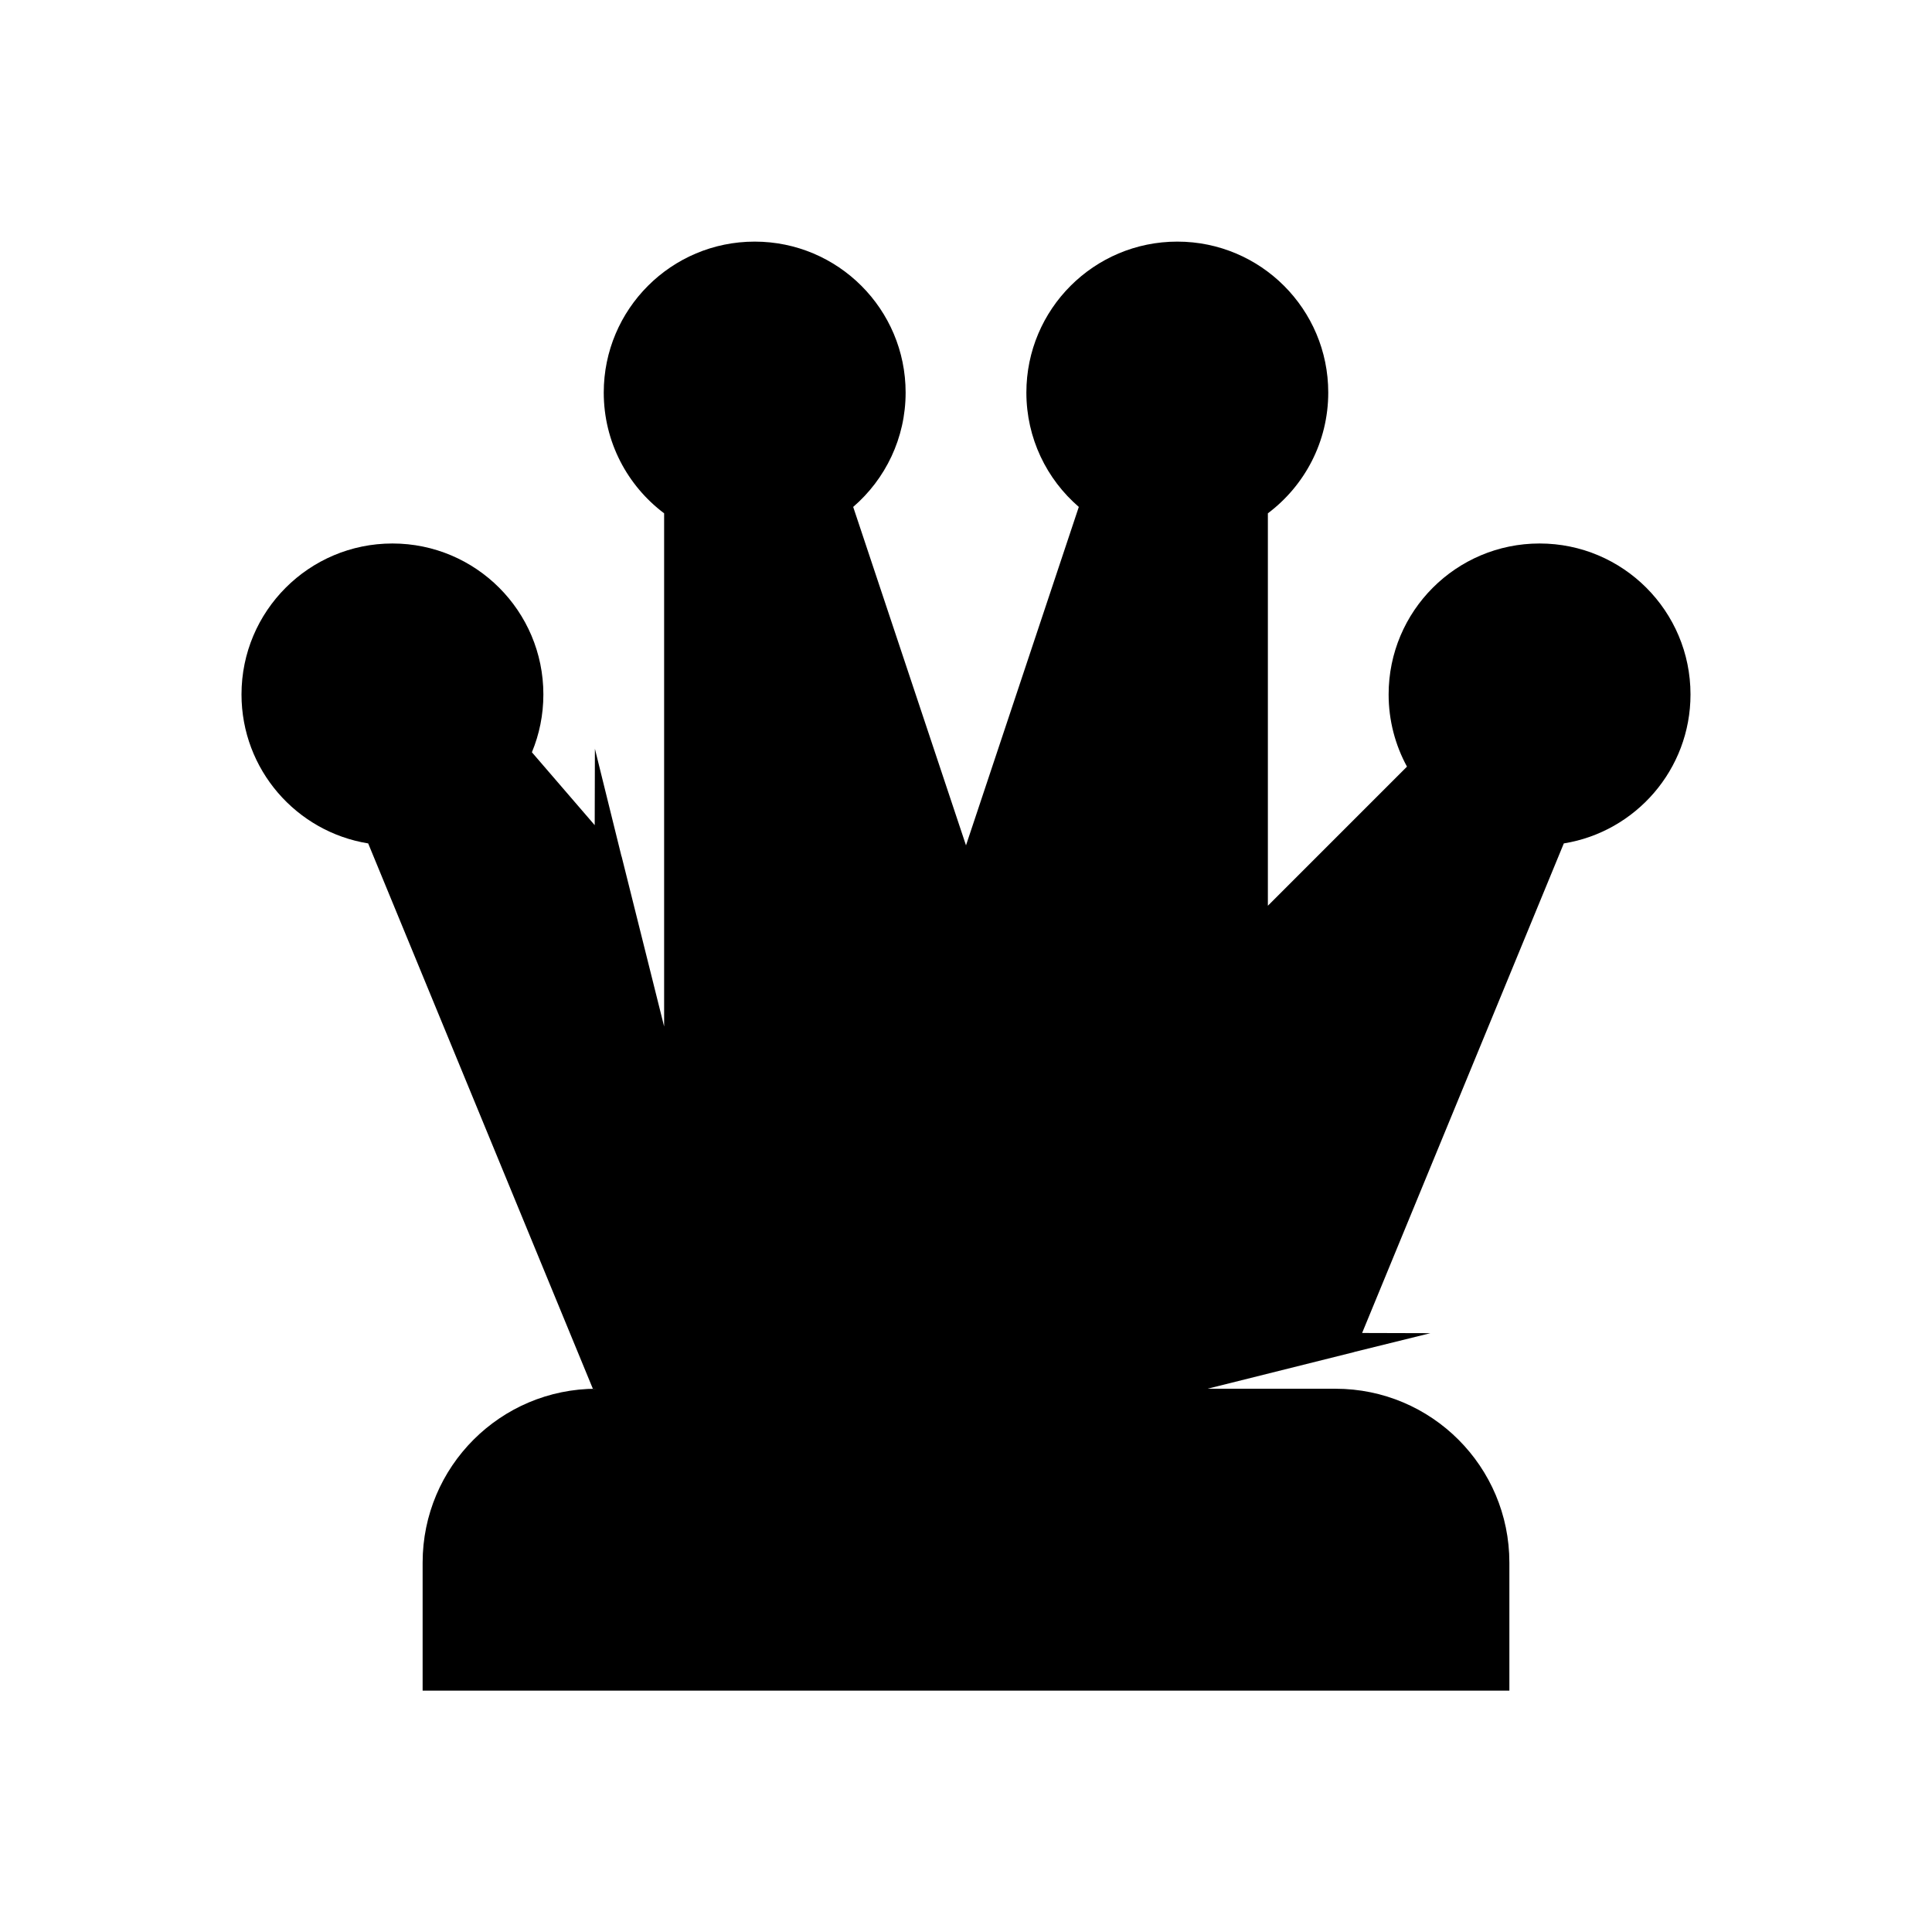
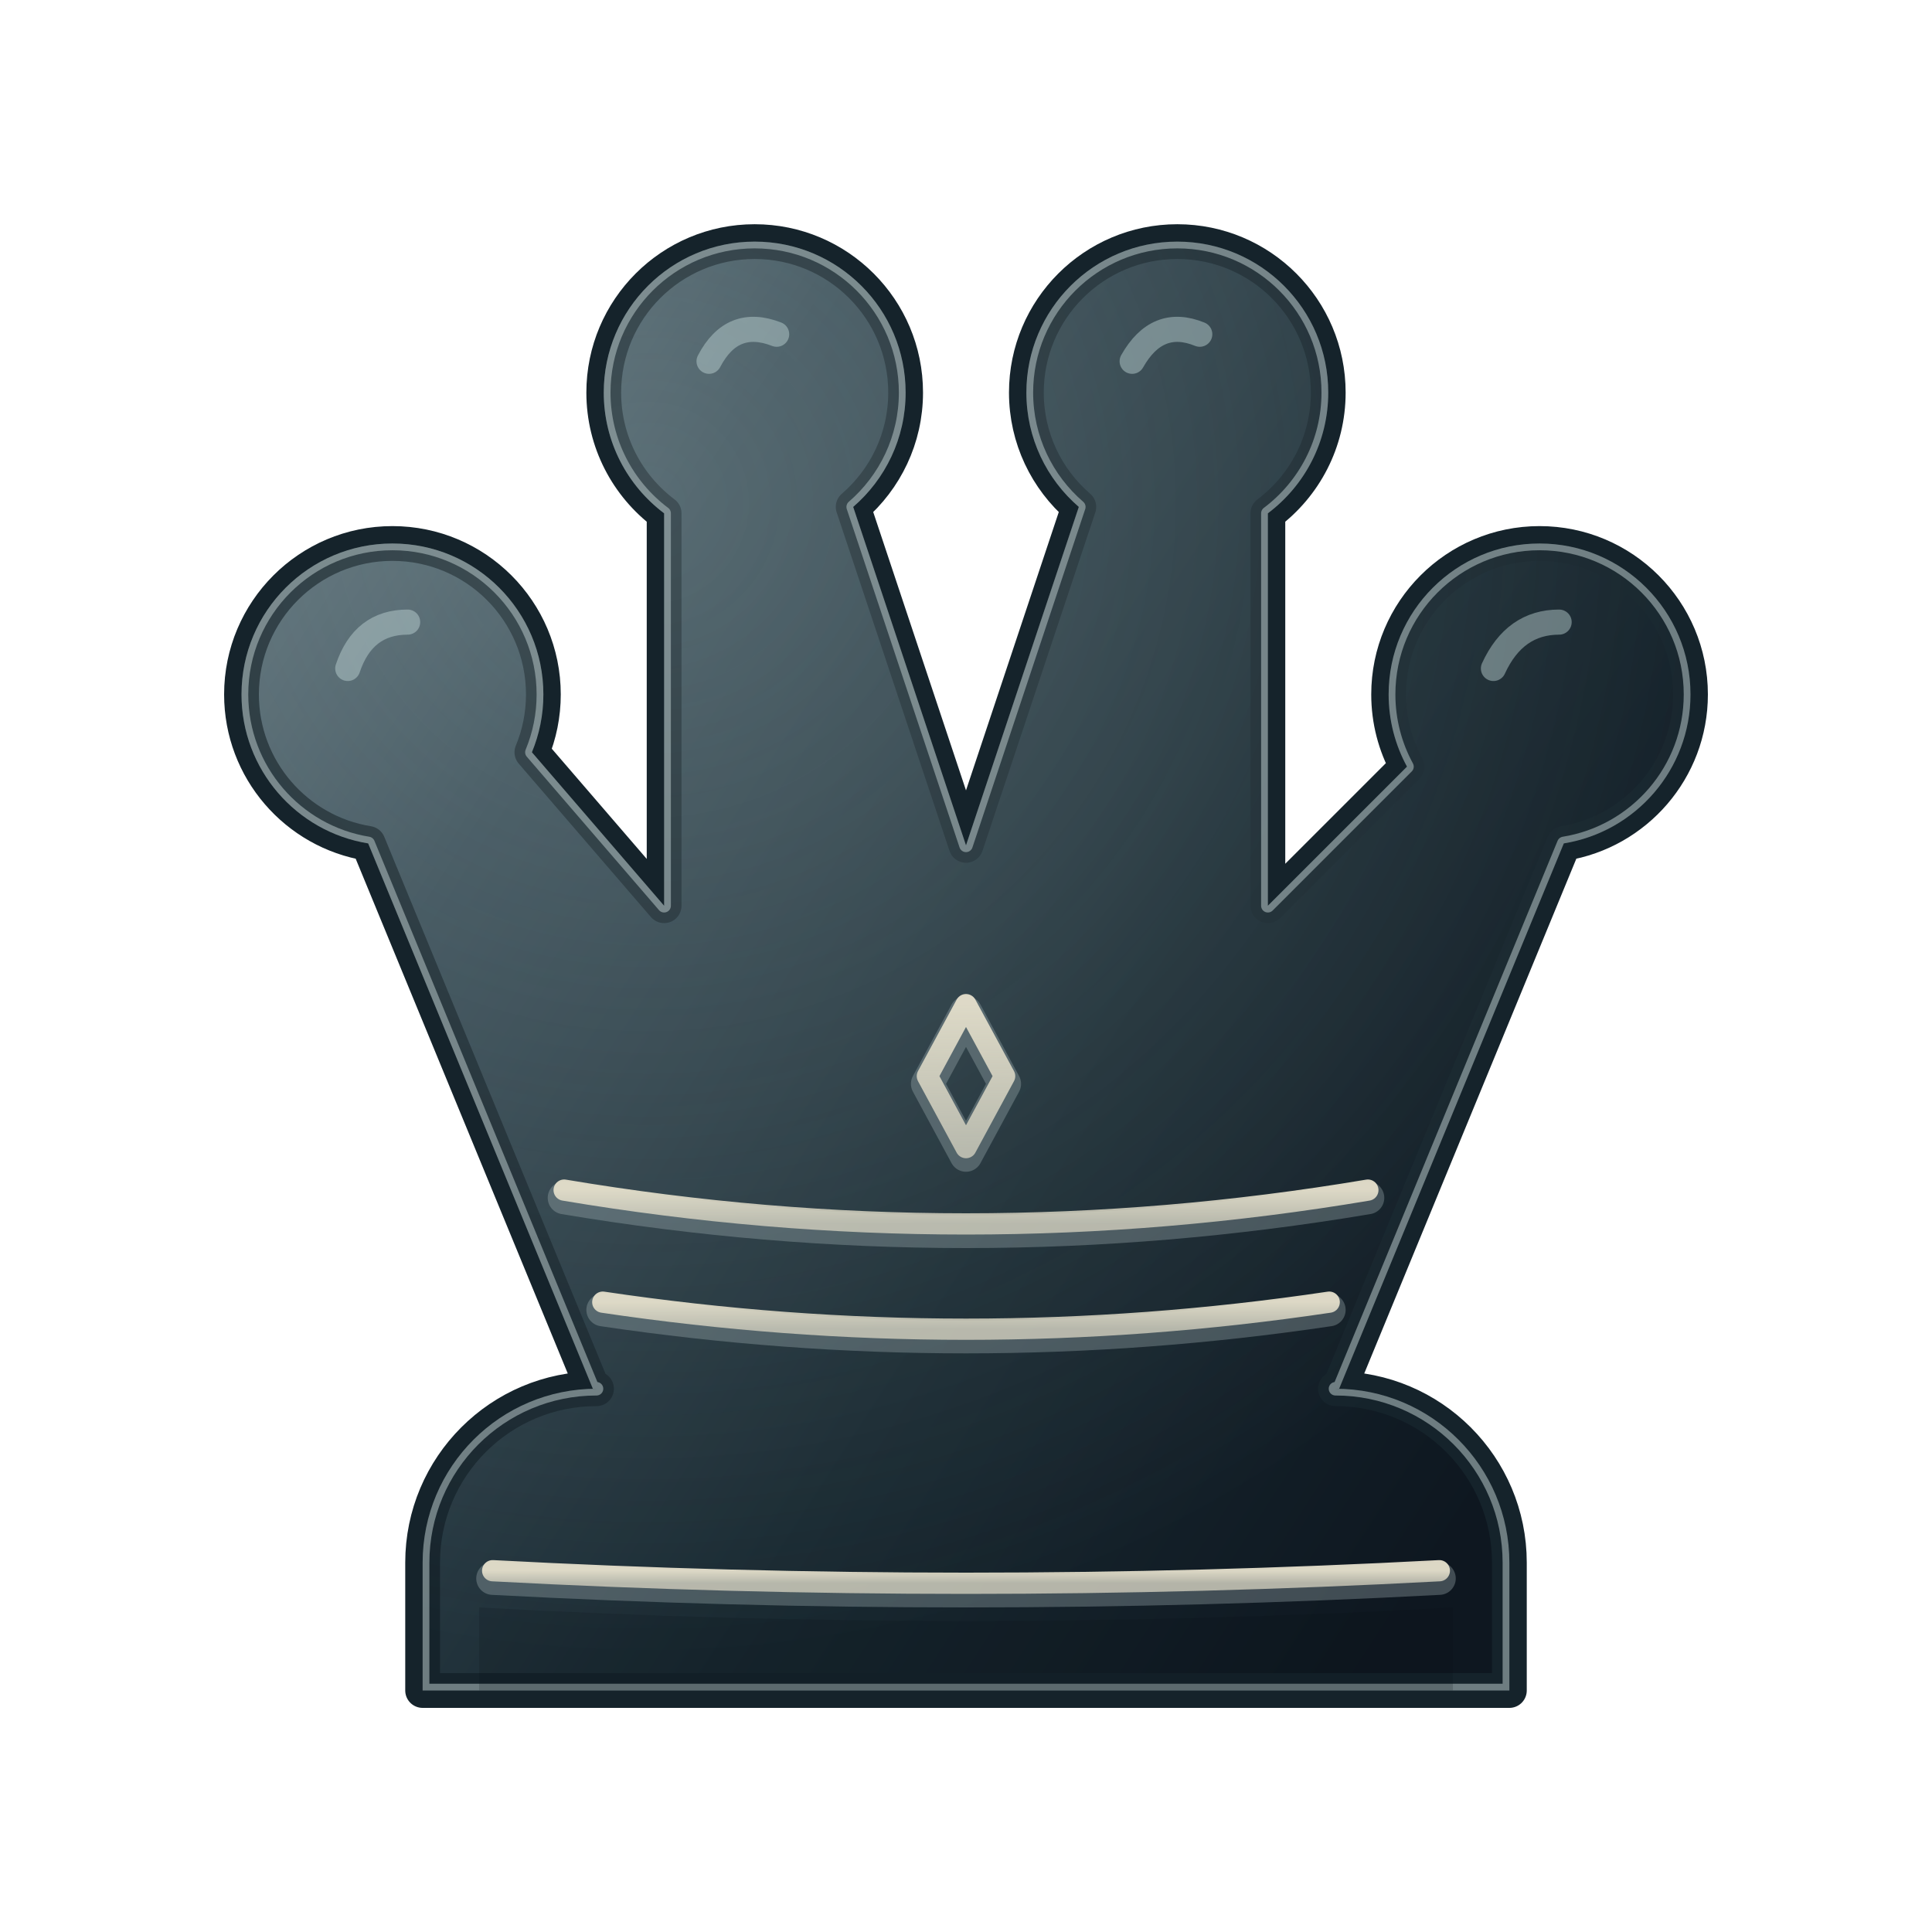
- <svg xmlns="http://www.w3.org/2000/svg" viewBox="0 0 1000 1000" x="0px" y="0px">
+ <svg xmlns="http://www.w3.org/2000/svg" viewBox="0 0 1000 1000" role="img" aria-labelledby="sculpted-bq-title sculpted-bq-desc">
  <defs>
-     <style>.cls-1{fill:none;}.cls-2{clip-path:url(#a);}</style>
-     <clipPath id="a">
-       <rect class="cls-1" x="-3342.87" y="-868.09" width="937.5" height="937.5" />
+     <linearGradient id="sculpted-bq-body" x1="0" y1="0" x2="1" y2="0.65">
+       <stop offset="0" stop-color="#61747c" />
+       <stop offset=".3" stop-color="#334650" />
+       <stop offset=".68" stop-color="#182830" />
+       <stop offset="1" stop-color="#0e1720" />
+     </linearGradient>
+     <radialGradient id="sculpted-bq-light" cx=".28" cy=".18" r=".8">
+       <stop stop-color="#c3d9d9" stop-opacity=".25" />
+       <stop offset="1" stop-color="#c3d9d9" stop-opacity="0" />
+     </radialGradient>
+     <linearGradient id="sculpted-bq-groove" x1="0" y1="0" x2="0" y2="1">
+       <stop stop-color="#e4dfcb" stop-opacity=".95" />
+       <stop offset="1" stop-color="#e4dfcb" stop-opacity=".7" />
+     </linearGradient>
+     <clipPath id="sculpted-bq-clip">
+       <path d="M875 359.44C875 398.31 846.6 430.55 809.43 436.55L693.14 718.81H691.25C740.96 718.81 781.25 759.11 781.25 808.81V875H218.75V808.81C218.75 759.11 259.04 718.81 308.75 718.81H306.86L190.57 436.55C153.4 430.55 125 398.31 125 359.44C125 316.29 159.98 281.31 203.12 281.31C246.27 281.31 281.25 316.29 281.25 359.44C281.25 370.04 279.14 380.15 275.31 389.37L343.75 468.81V265.69C324.78 251.44 312.5 228.75 312.5 203.19C312.5 160.04 347.48 125.06 390.62 125.06C433.77 125.06 468.75 160.04 468.75 203.19C468.75 226.85 458.23 248.05 441.61 262.38L500 437.56L558.39 262.38C541.77 248.05 531.25 226.85 531.25 203.19C531.25 160.04 566.23 125.06 609.38 125.06C652.52 125.06 687.5 160.04 687.5 203.19C687.5 228.75 675.22 251.44 656.25 265.69V468.81L728.25 396.81C722.2 385.71 718.75 372.97 718.75 359.44C718.75 316.29 753.73 281.31 796.88 281.31C840.02 281.31 875 316.29 875 359.44Z" />
    </clipPath>
  </defs>
-   <path d="M875,359.44c0,38.87-28.4,71.11-65.57,77.11l-104.4,253.4,35.34,.1-39.4,9.73v.04l-75.97,18.99h66.25c49.71,0,90,40.3,90,90v66.25H218.75v-66.25c0-49.7,40.29-90,90-90h-1.89c-38.76-94.08-77.53-188.17-116.29-282.26-37.17-6-65.57-38.24-65.57-77.11,0-43.15,34.98-78.13,78.12-78.13s78.13,34.98,78.13,78.13c0,10.6-2.11,20.71-5.94,29.93,10.84,12.57,21.67,25.15,32.51,37.73l.1-39.55,13.75,55.63s.05,.05,.07,.08l22.01,88.05V265.69c-18.97-14.25-31.25-36.94-31.25-62.5,0-43.15,34.98-78.13,78.12-78.13s78.13,34.98,78.13,78.13c0,23.66-10.52,44.86-27.14,59.19,19.46,58.39,38.93,116.79,58.39,175.18,19.46-58.39,38.93-116.79,58.39-175.18-16.62-14.33-27.14-35.53-27.14-59.19,0-43.15,34.98-78.13,78.13-78.13s78.12,34.98,78.12,78.13c0,25.56-12.28,48.25-31.25,62.5v203.12l72-72c-6.05-11.1-9.5-23.84-9.5-37.37,0-43.15,34.98-78.13,78.13-78.13s78.12,34.98,78.12,78.13Z" />
+   <path d="M875 359.44C875 398.31 846.6 430.55 809.43 436.55L693.14 718.81H691.25C740.96 718.81 781.25 759.11 781.25 808.81V875H218.75V808.81C218.75 759.11 259.04 718.81 308.75 718.81H306.86L190.57 436.55C153.4 430.55 125 398.31 125 359.44C125 316.29 159.98 281.31 203.12 281.31C246.27 281.31 281.25 316.29 281.25 359.44C281.25 370.04 279.14 380.15 275.31 389.37L343.75 468.81V265.69C324.78 251.44 312.5 228.75 312.5 203.19C312.5 160.04 347.48 125.06 390.62 125.06C433.77 125.06 468.75 160.04 468.75 203.19C468.75 226.85 458.23 248.05 441.61 262.38L500 437.56L558.39 262.38C541.77 248.05 531.25 226.85 531.25 203.19C531.25 160.04 566.23 125.06 609.38 125.06C652.52 125.06 687.5 160.04 687.5 203.19C687.5 228.75 675.22 251.44 656.25 265.69V468.81L728.25 396.81C722.2 385.71 718.75 372.97 718.75 359.44C718.75 316.29 753.73 281.31 796.88 281.31C840.02 281.31 875 316.29 875 359.44Z" fill="url(#sculpted-bq-body)" stroke="#15232b" stroke-width="18" stroke-linejoin="round" />
+   <g clip-path="url(#sculpted-bq-clip)">
+     <path d="M875 359.44C875 398.31 846.6 430.55 809.43 436.55L693.14 718.81H691.25C740.96 718.81 781.25 759.11 781.25 808.81V875H218.75V808.81C218.75 759.11 259.04 718.81 308.75 718.81H306.86L190.57 436.55C153.4 430.55 125 398.31 125 359.44C125 316.29 159.98 281.31 203.12 281.31C246.27 281.31 281.25 316.29 281.25 359.44C281.25 370.04 279.14 380.15 275.31 389.37L343.75 468.81V265.69C324.78 251.44 312.5 228.75 312.5 203.19C312.5 160.04 347.48 125.06 390.62 125.06C433.77 125.06 468.75 160.04 468.75 203.19C468.75 226.85 458.23 248.05 441.61 262.38L500 437.56L558.39 262.38C541.77 248.05 531.25 226.85 531.25 203.19C531.25 160.04 566.23 125.06 609.38 125.06C652.52 125.06 687.5 160.04 687.5 203.19C687.5 228.75 675.22 251.44 656.25 265.69V468.81L728.25 396.81C722.2 385.71 718.75 372.97 718.75 359.44C718.75 316.29 753.73 281.31 796.88 281.31C840.02 281.31 875 316.29 875 359.44Z" fill="url(#sculpted-bq-light)" />
+     <path d="M875 359.44C875 398.31 846.6 430.55 809.43 436.55L693.14 718.81H691.25C740.96 718.81 781.25 759.11 781.25 808.81V875H218.75V808.81C218.75 759.11 259.04 718.81 308.75 718.81H306.86L190.57 436.55C153.4 430.55 125 398.31 125 359.44C125 316.29 159.98 281.31 203.12 281.31C246.27 281.31 281.25 316.29 281.25 359.44C281.25 370.04 279.14 380.15 275.31 389.37L343.75 468.81V265.69C324.78 251.44 312.5 228.75 312.5 203.19C312.5 160.04 347.48 125.06 390.62 125.06C433.77 125.06 468.75 160.04 468.75 203.19C468.75 226.85 458.23 248.05 441.61 262.38L500 437.56L558.39 262.38C541.77 248.05 531.25 226.85 531.25 203.19C531.25 160.04 566.23 125.06 609.38 125.06C652.52 125.06 687.5 160.04 687.5 203.19C687.5 228.75 675.22 251.44 656.25 265.69V468.81L728.25 396.81C722.2 385.71 718.75 372.97 718.75 359.44C718.75 316.29 753.73 281.31 796.88 281.31C840.02 281.31 875 316.29 875 359.44Z" fill="none" stroke="#aebebf" stroke-width="7" stroke-linejoin="round" opacity=".58" />
+     <path d="M248 832Q500 846 752 832V882H248Z" fill="#050b11" opacity=".17" />
+     <g fill="none" stroke="#aebebf" stroke-width="17" stroke-linecap="round" stroke-linejoin="round" opacity=".32" transform="translate(0 4)">
+       <path d="M292 616Q500 651 708 616" />
+       <path d="M312 674Q500 702 688 674" />
+       <path d="M500 520L520 557L500 594L480 557Z" />
+       <path d="M255 813Q500 826 745 813" />
+     </g>
+     <g fill="none" stroke="url(#sculpted-bq-groove)" stroke-width="11" stroke-linecap="round" stroke-linejoin="round">
+       <path d="M292 616Q500 651 708 616" />
+       <path d="M312 674Q500 702 688 674" />
+       <path d="M500 520L520 557L500 594L480 557Z" />
+       <path d="M255 813Q500 826 745 813" />
+     </g>
+     <path d="M180 346Q188 322 211 322M367 187Q379 164 402 173M586 187Q599 164 621 173M773 346Q784 322 807 322" fill="none" stroke="#c3d9d9" stroke-width="13" stroke-linecap="round" opacity=".45" />
+   </g>
</svg>
